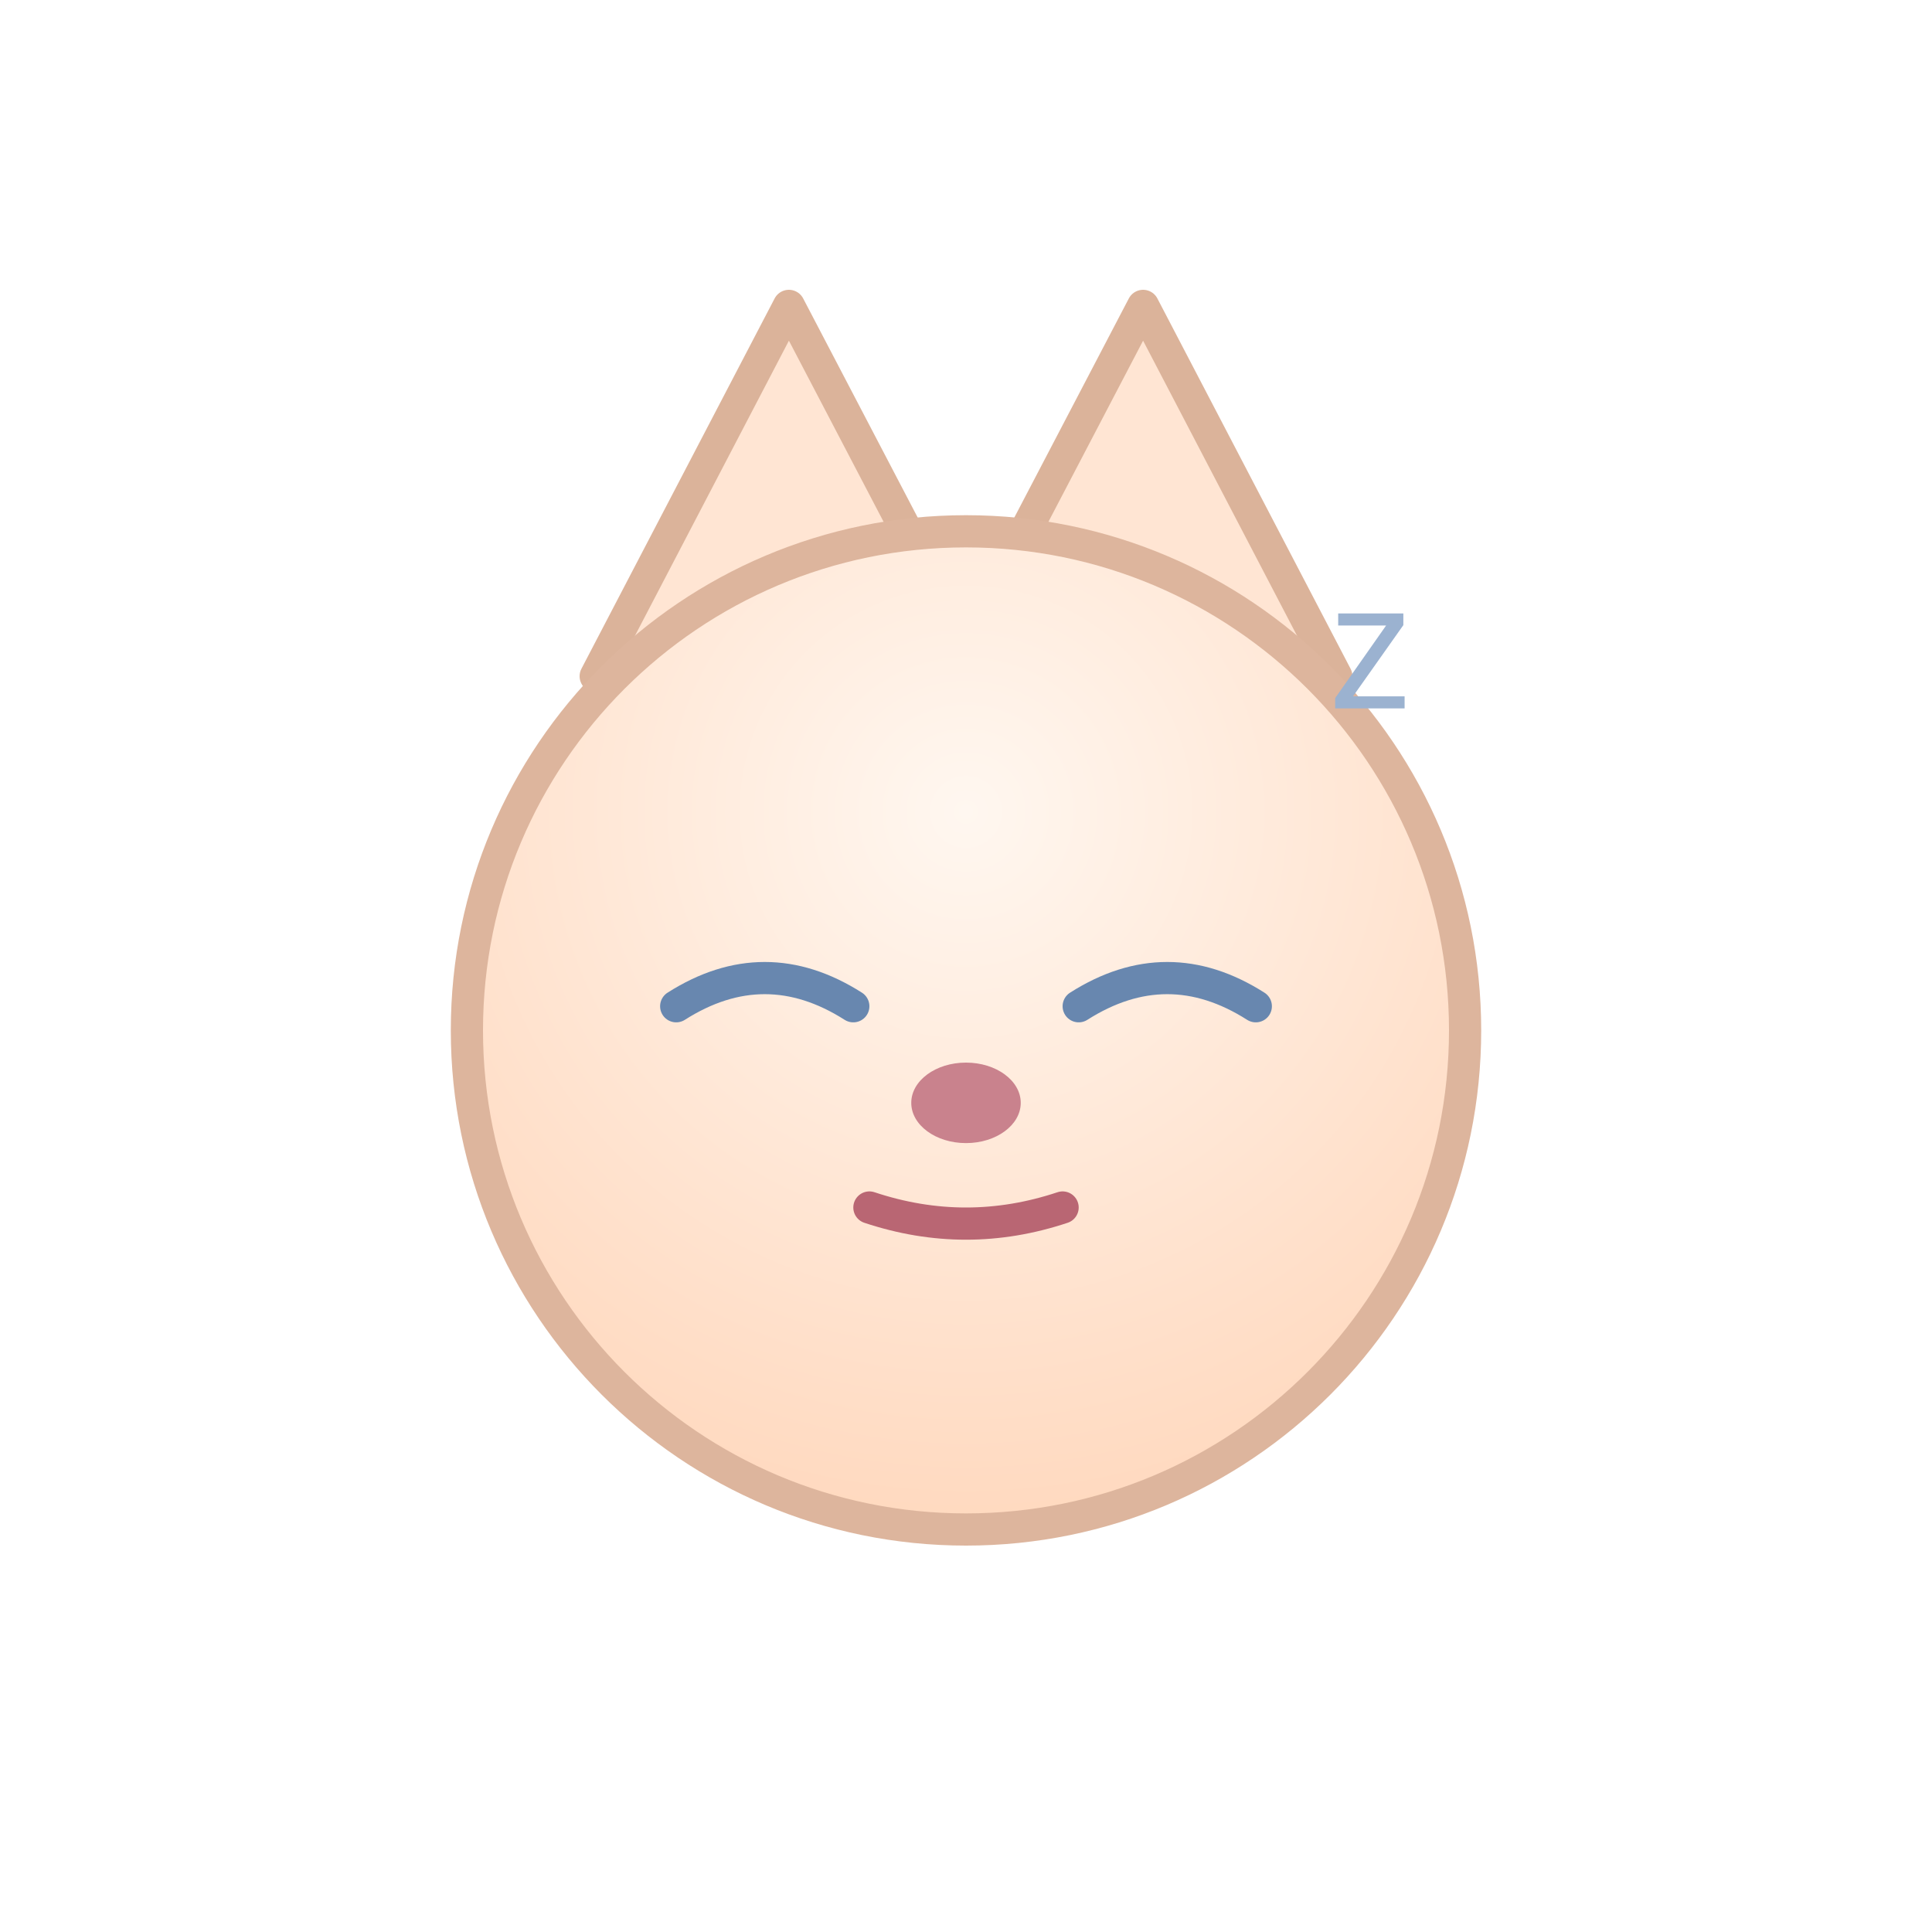
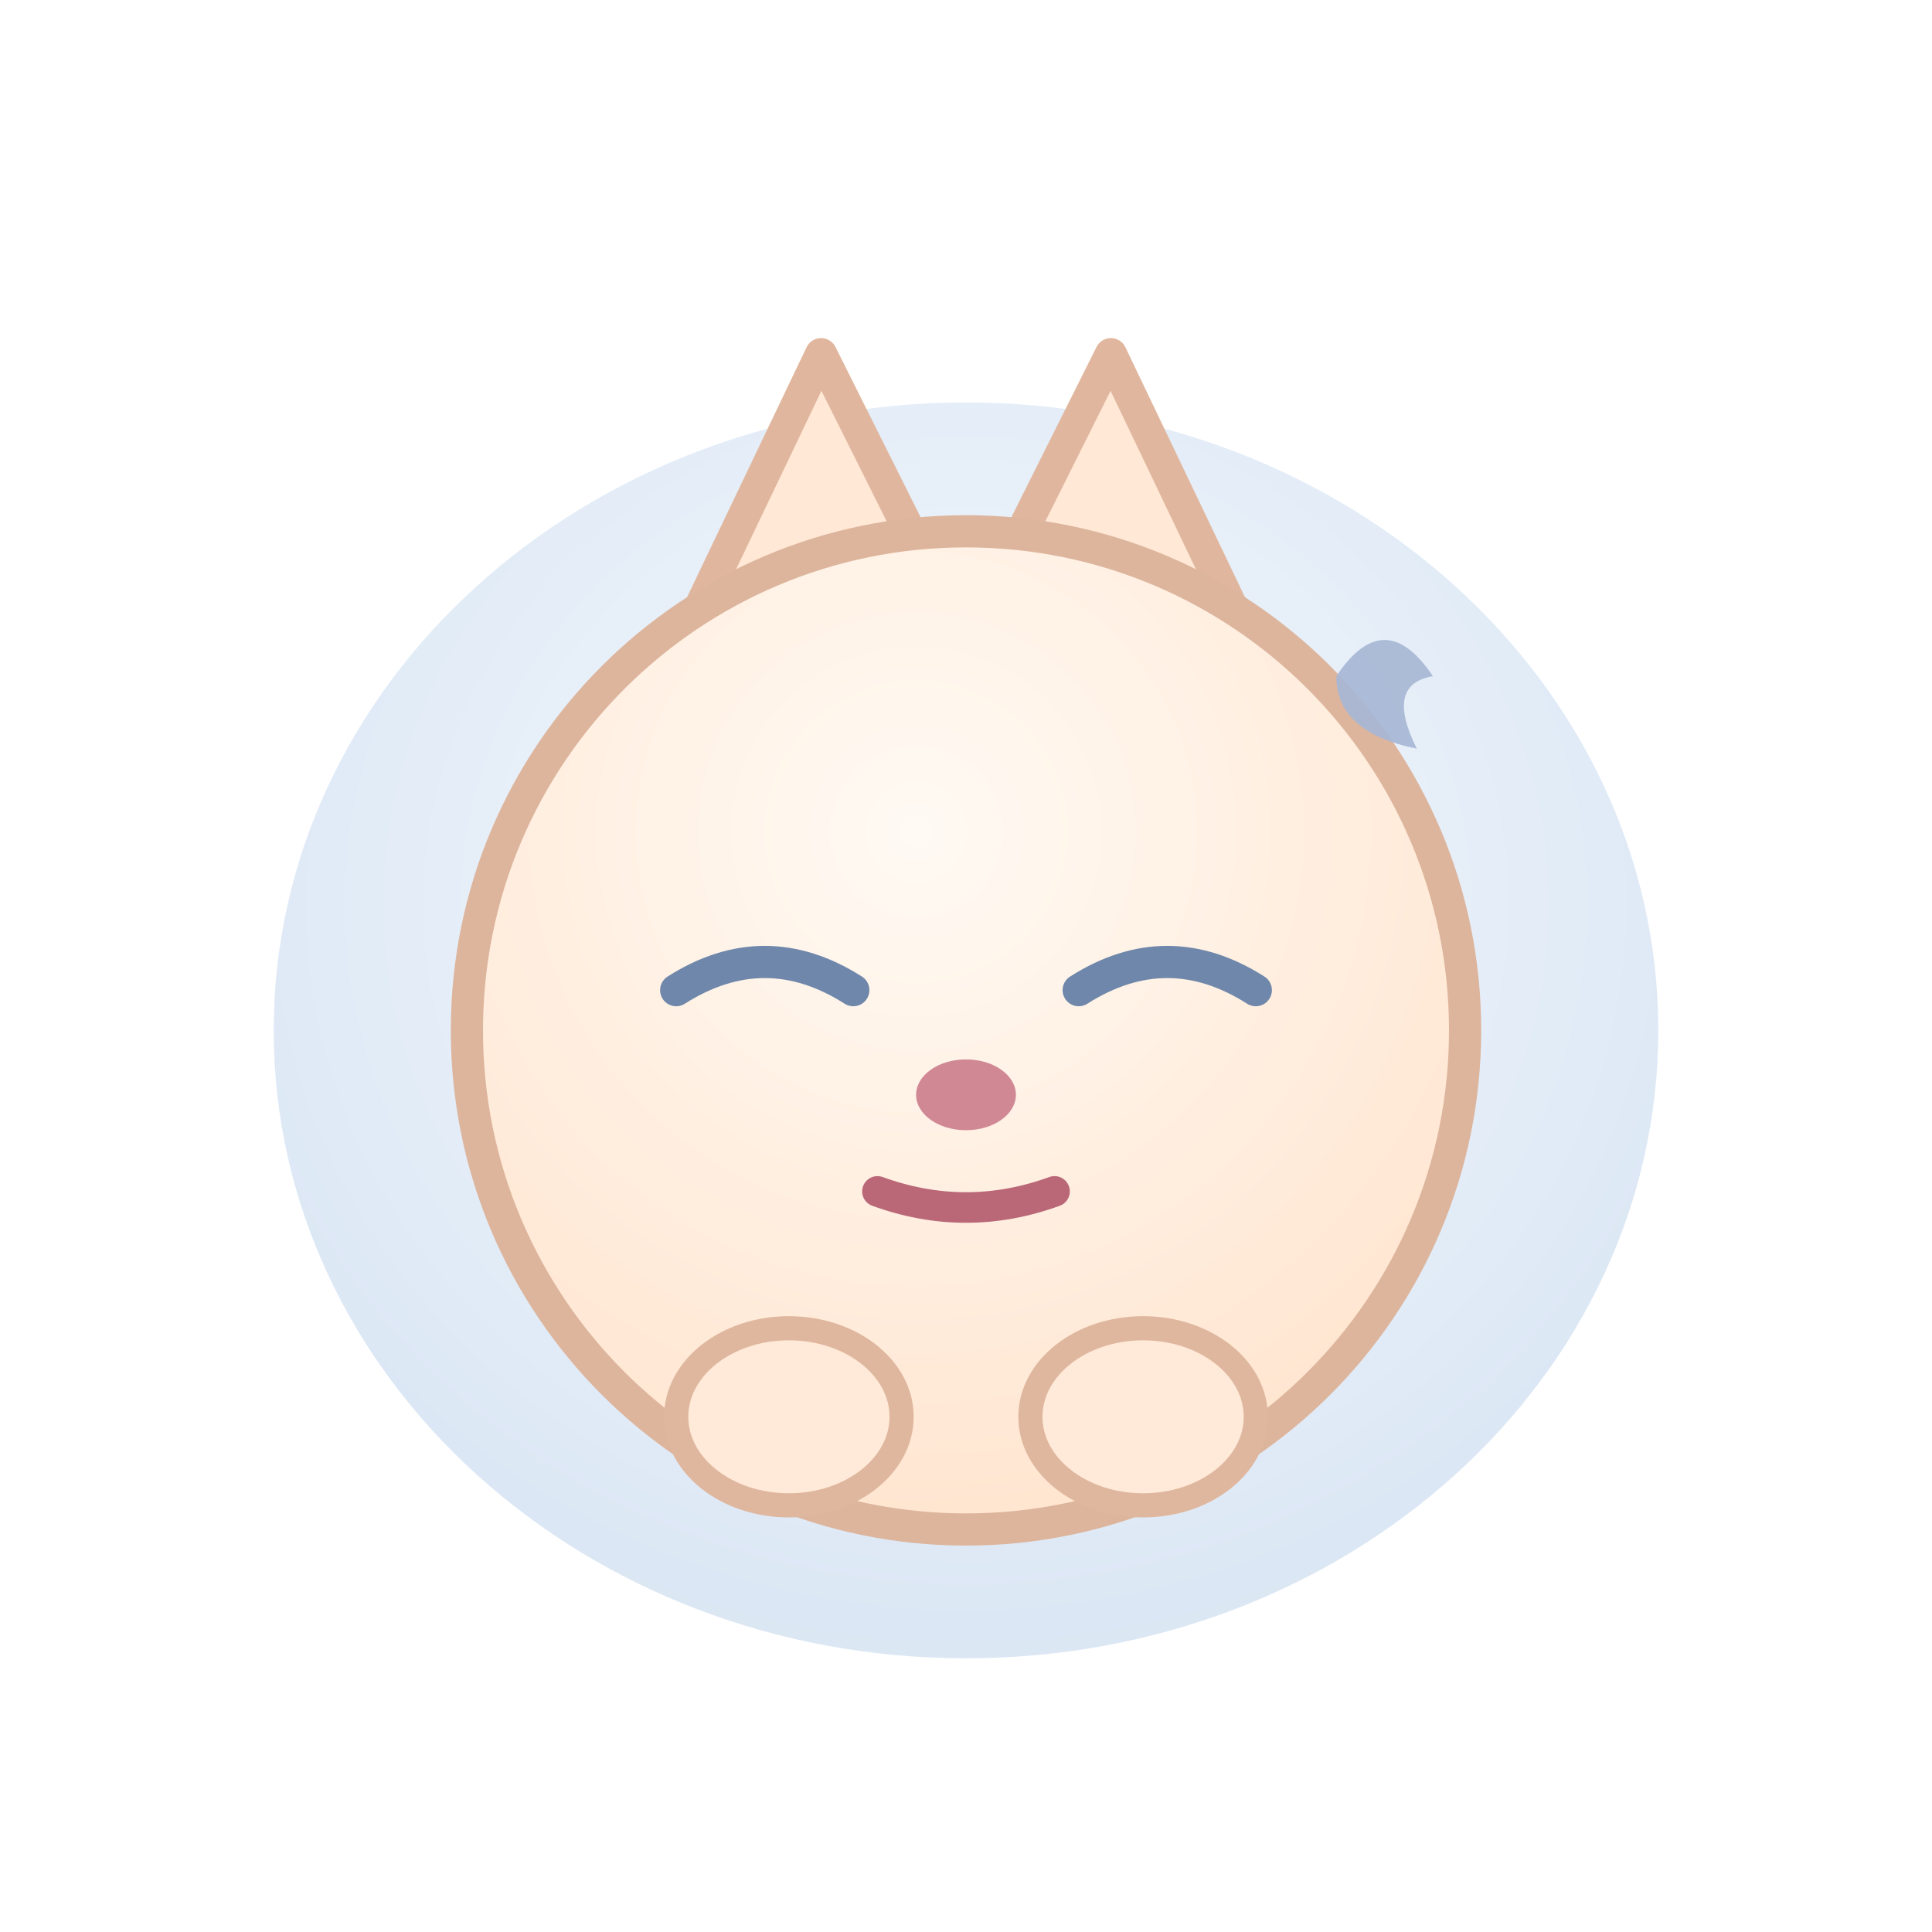
<svg xmlns="http://www.w3.org/2000/svg" viewBox="0 0 240 240" role="img" aria-label="Mochi tired">
  <defs>
-     <radialGradient id="head" cx="50%" cy="28%" r="72%">
-       <stop offset="0%" stop-color="#fff7f0" />
-       <stop offset="100%" stop-color="#ffd9bf" />
+     <radialGradient id="bg" cx="50%" cy="40%" r="70%">
+       <stop offset="0%" stop-color="#f4f9ff" />
+       <stop offset="100%" stop-color="#cfdef0" />
+     </radialGradient>
+     <radialGradient id="face" cx="45%" cy="30%" r="78%">
+       <stop offset="0%" stop-color="#fffaf4" />
+       <stop offset="100%" stop-color="#ffe3cc" />
    </radialGradient>
  </defs>
-   <g transform="translate(0 4)">
-     <path d="M74 80 L98 34 L121 78 Z" fill="#ffe5d3" stroke="#dbb39a" stroke-width="4" stroke-linejoin="round" />
-     <path d="M166 80 L142 34 L119 78 Z" fill="#ffe5d3" stroke="#dbb39a" stroke-width="4" stroke-linejoin="round" />
-     <circle cx="120" cy="124" r="62" fill="url(#head)" stroke="#ddb59d" stroke-width="4" />
-     <path d="M84 121 Q95 114 106 121" fill="none" stroke="#6887af" stroke-width="4" stroke-linecap="round" />
-     <path d="M134 121 Q145 114 156 121" fill="none" stroke="#6887af" stroke-width="4" stroke-linecap="round" />
-     <ellipse cx="120" cy="133" rx="6.8" ry="5" fill="#c9828d" />
-     <path d="M108 146 Q120 150 132 146" fill="none" stroke="#b96673" stroke-width="4" stroke-linecap="round" />
-     <text x="165" y="84" font-size="22" fill="#9bb2d0" font-family="Segoe UI, sans-serif">z</text>
+   <g transform="translate(0 2)">
+     <ellipse cx="120" cy="126" rx="86" ry="78" fill="url(#bg)" opacity="0.84" />
+     <path d="M80 88 L102 42 L123 84 Z" fill="#ffe8d6" stroke="#e0b79e" stroke-width="4" stroke-linejoin="round" />
+     <path d="M160 88 L138 42 L117 84 Z" fill="#ffe8d6" stroke="#e0b79e" stroke-width="4" stroke-linejoin="round" />
+     <circle cx="120" cy="126" r="62" fill="url(#face)" stroke="#ddb59d" stroke-width="4" />
+     <path d="M84 121 Q95 114 106 121" fill="none" stroke="#6f87aa" stroke-width="4" stroke-linecap="round" />
+     <path d="M134 121 Q145 114 156 121" fill="none" stroke="#6f87aa" stroke-width="4" stroke-linecap="round" />
+     <ellipse cx="120" cy="134" rx="6.2" ry="4.4" fill="#d18895" />
+     <path d="M109 146 Q120 150 131 146" fill="none" stroke="#ba6878" stroke-width="3.8" stroke-linecap="round" />
+     <ellipse cx="98" cy="174" rx="14" ry="11" fill="#ffe9d8" stroke="#dfb79f" stroke-width="3" />
+     <ellipse cx="142" cy="174" rx="14" ry="11" fill="#ffe9d8" stroke="#dfb79f" stroke-width="3" />
+     <path d="M166 82 q6 -9 12 0 q-6 1 -2 9 q-10 -2 -10 -9z" fill="#a7b7d5" opacity="0.92" />
  </g>
</svg>
